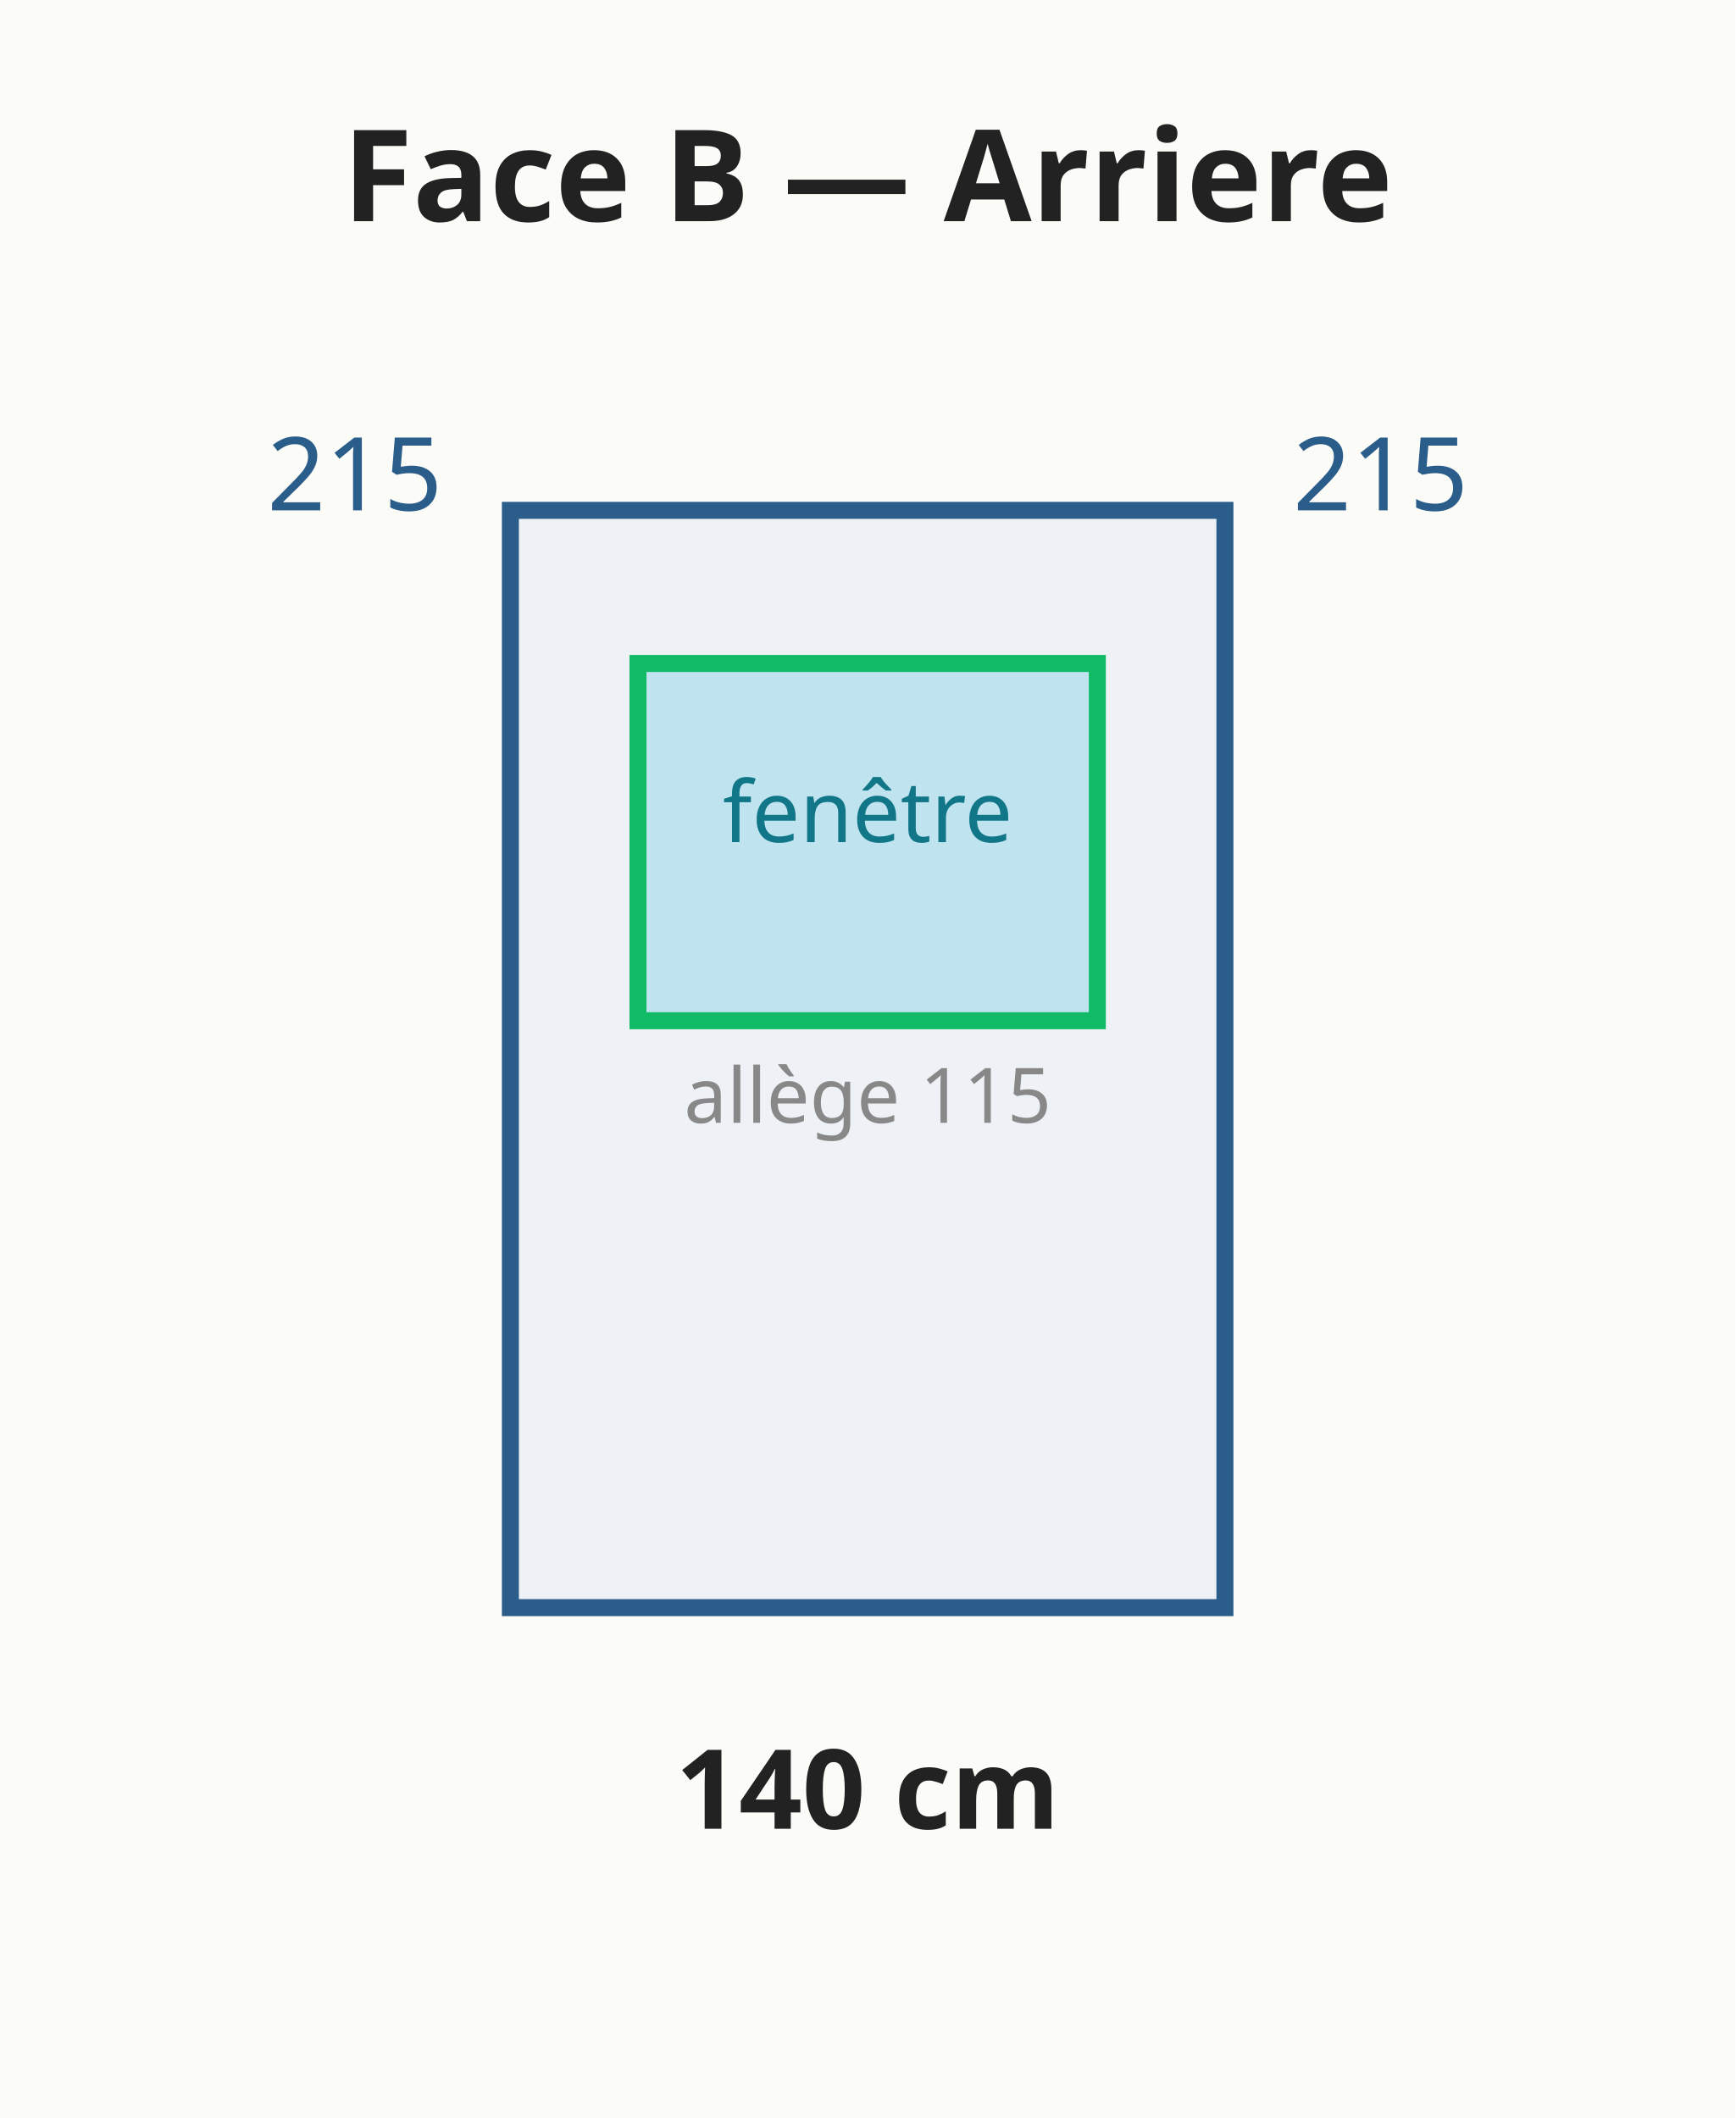
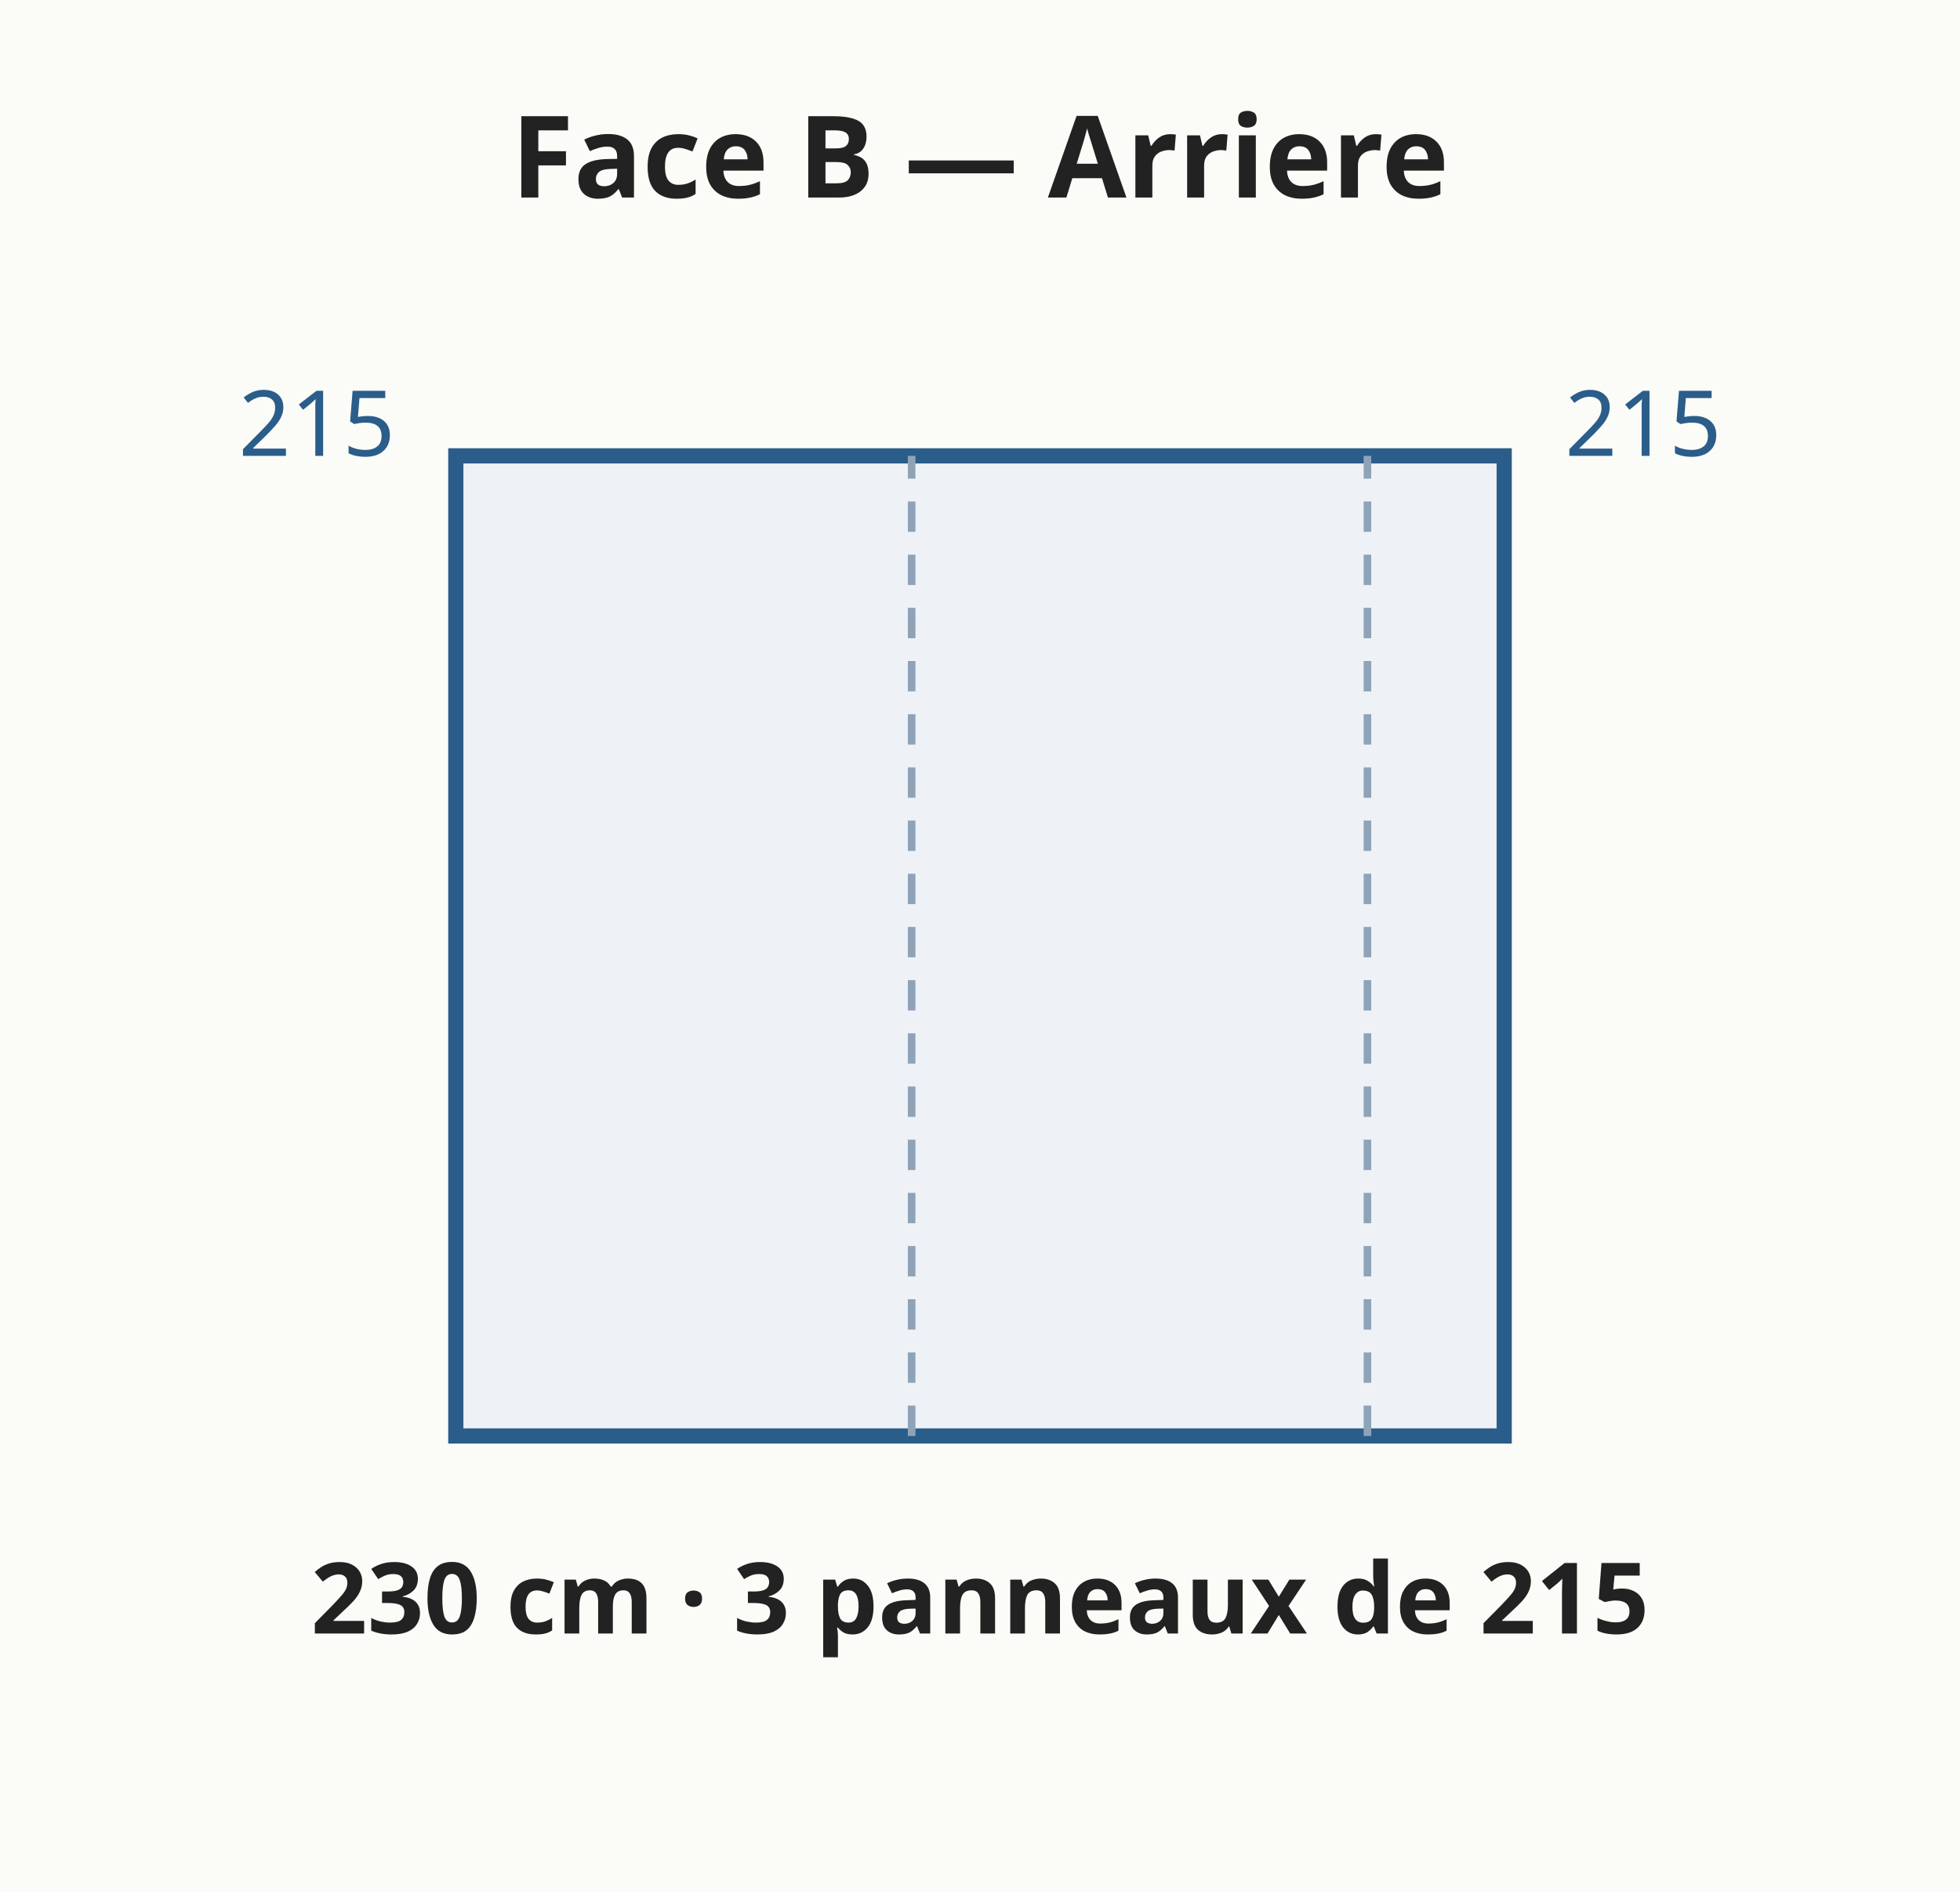
- <svg xmlns="http://www.w3.org/2000/svg" viewBox="0 0 204 249" font-family="system-ui,sans-serif" font-size="13">
-   <rect width="204" height="249" fill="#fbfbf8" />
-   <polygon points="60.0,189.0 144.0,189.0 144.0,60.0 60.0,60.0" fill="#eef2f6" stroke="#2b5d8a" stroke-width="2" />
-   <rect x="75.0" y="78.0" width="54.0" height="42.0" fill="#bfe3ef" stroke="#1b6" stroke-width="2" />
-   <text x="102.0" y="99.0" text-anchor="middle" fill="#178" font-size="10" font-weight="normal">fenêtre</text>
-   <text x="102.0" y="132.0" text-anchor="middle" fill="#888" font-size="9" font-weight="normal">allège 115</text>
-   <text x="102.0" y="215.0" text-anchor="middle" fill="#222" font-size="13" font-weight="bold">140 cm</text>
+ <svg xmlns="http://www.w3.org/2000/svg" viewBox="0 0 258 249" font-family="system-ui,sans-serif" font-size="13">
+   <rect width="258" height="249" fill="#fbfbf8" />
+   <polygon points="60.0,189.0 198.0,189.0 198.0,60.0 60.0,60.0" fill="#eef2f6" stroke="#2b5d8a" stroke-width="2" />
+   <line x1="120.0" y1="189.0" x2="120.0" y2="60.0" stroke="#8fa3b8" stroke-width="1" stroke-dasharray="4 3" />
+   <line x1="180.0" y1="189.0" x2="180.0" y2="60.0" stroke="#8fa3b8" stroke-width="1" stroke-dasharray="4 3" />
+   <text x="129.0" y="215.0" text-anchor="middle" fill="#222" font-size="13" font-weight="bold">230 cm · 3 panneaux de 215</text>
  <text x="52.0" y="60.0" text-anchor="end" fill="#2b5d8a" font-size="12" font-weight="normal">215</text>
-   <text x="152.0" y="60.0" text-anchor="start" fill="#2b5d8a" font-size="12" font-weight="normal">215</text>
-   <text x="102.0" y="26.0" text-anchor="middle" fill="#222" font-size="15" font-weight="bold">Face B — Arriere</text>
+   <text x="206.0" y="60.0" text-anchor="start" fill="#2b5d8a" font-size="12" font-weight="normal">215</text>
+   <text x="129.0" y="26.0" text-anchor="middle" fill="#222" font-size="15" font-weight="bold">Face B — Arriere</text>
</svg>
